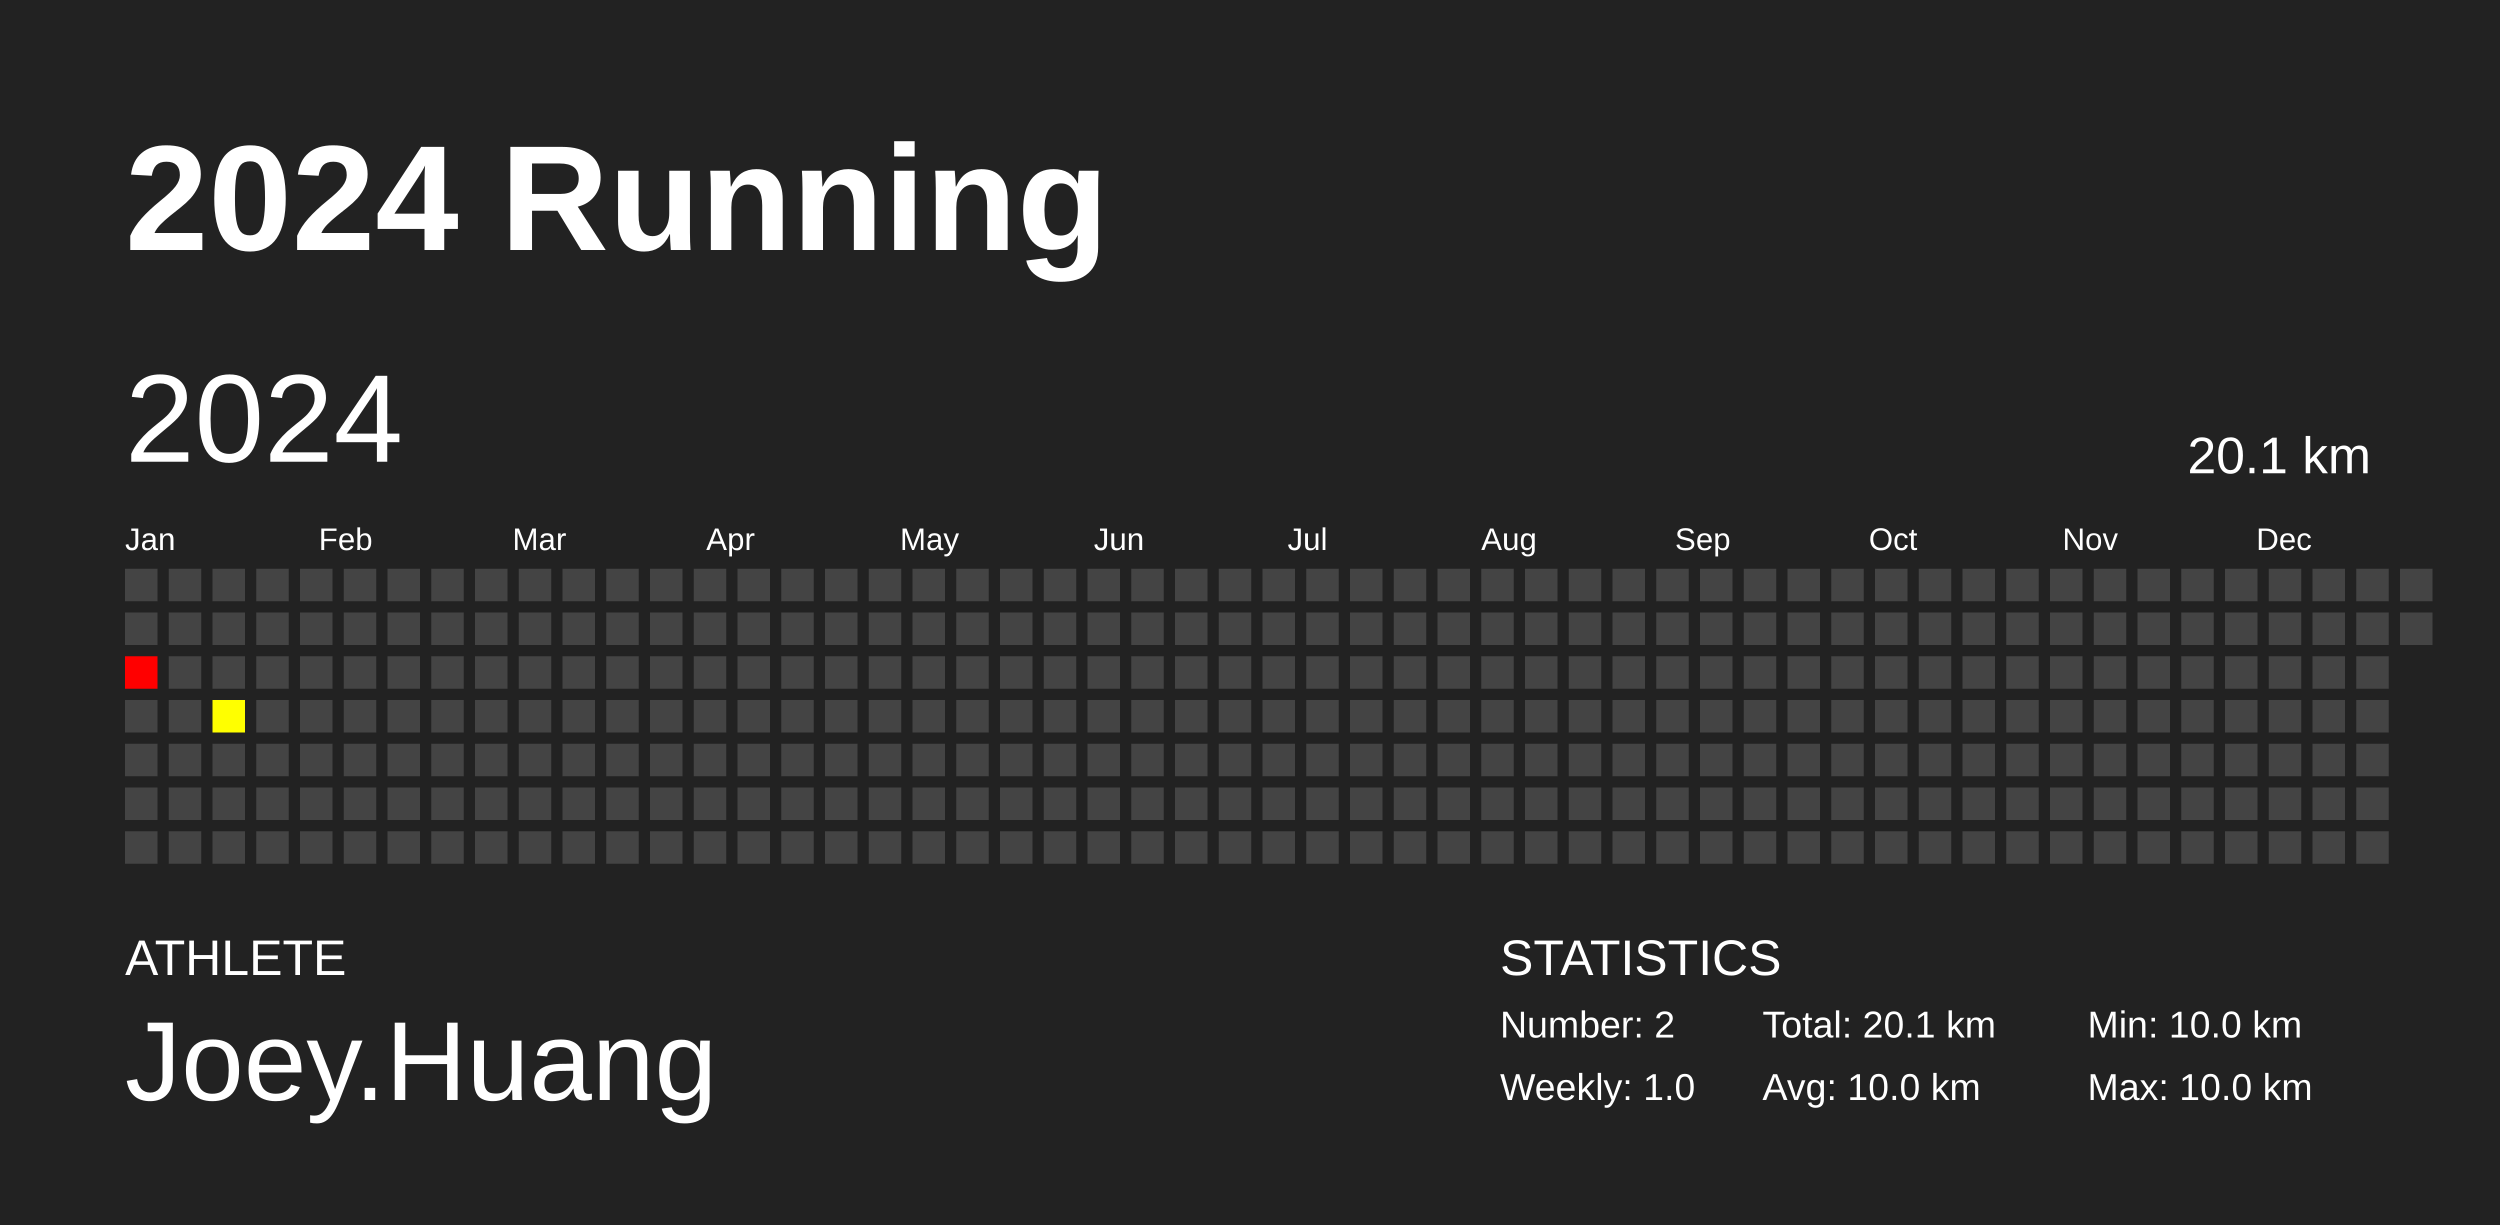
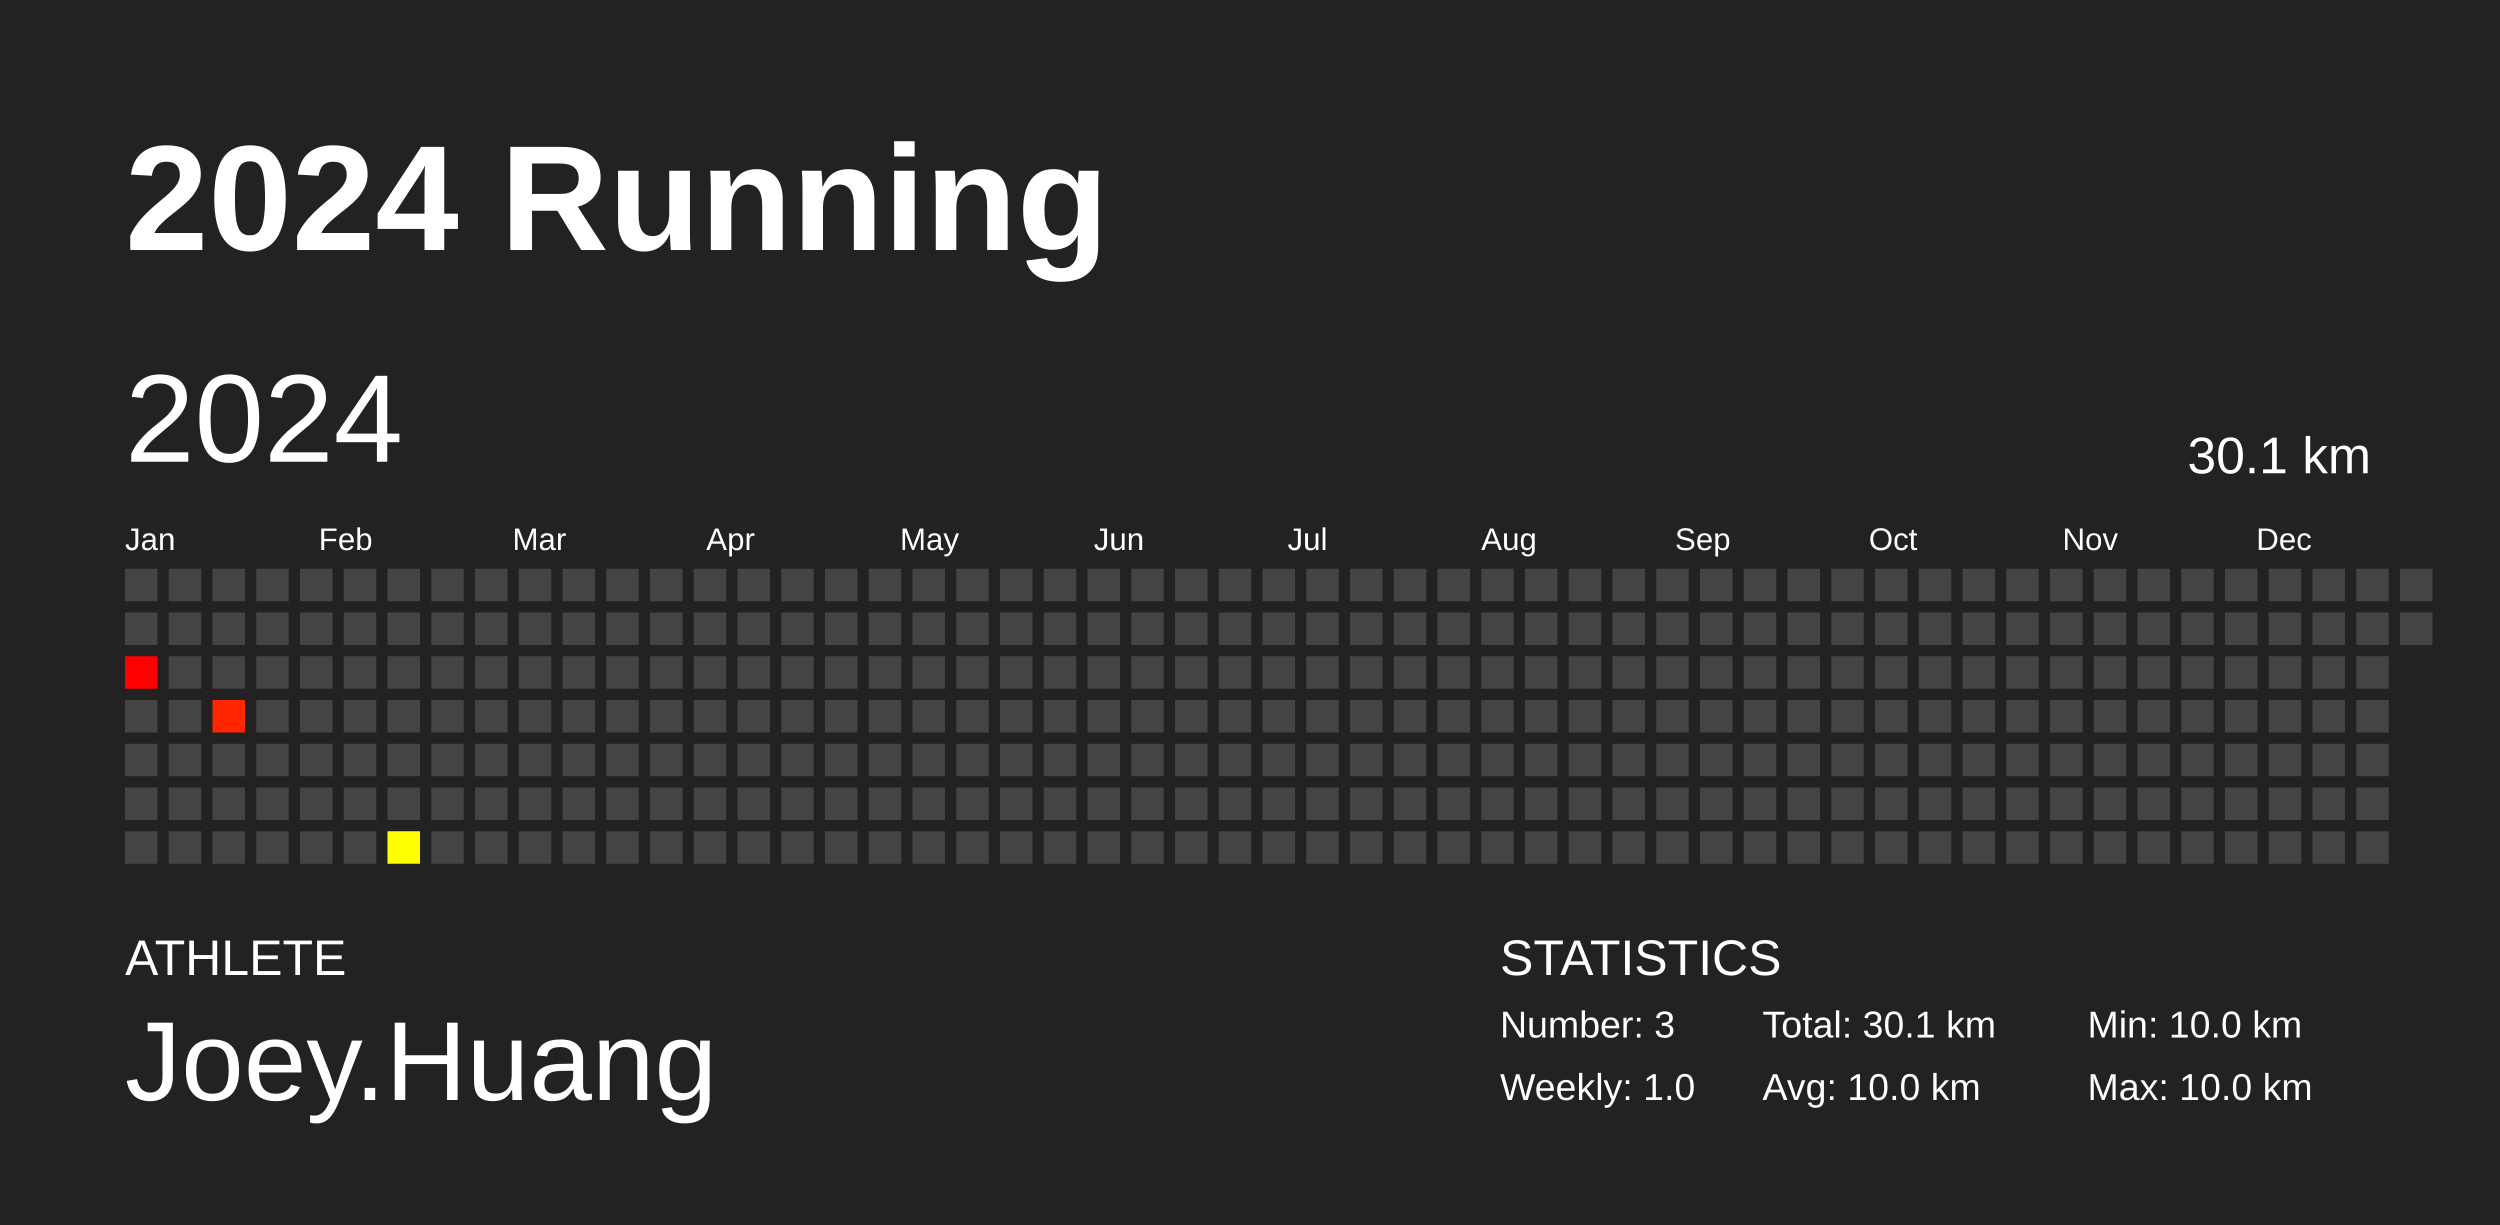
<svg xmlns="http://www.w3.org/2000/svg" baseProfile="full" height="98mm" version="1.1" viewBox="0,0,200,98" width="200mm">
  <defs />
  <rect fill="#222222" height="98" width="200" x="0" y="0" />
  <text fill="#FFFFFF" style="font-size:12px; font-family:Arial; font-weight:bold;" x="10" y="20">2024 Running</text>
  <text fill="#FFFFFF" style="font-size:4px; font-family:Arial" x="10" y="78">ATHLETE</text>
  <text fill="#FFFFFF" style="font-size:9px; font-family:Arial" x="10" y="88">Joey.Huang</text>
  <text fill="#FFFFFF" style="font-size:4px; font-family:Arial" x="120" y="78">STATISTICS</text>
-   <text fill="#FFFFFF" style="font-size:3px; font-family:Arial" x="120" y="83">Number: 2</text>
+   <text fill="#FFFFFF" style="font-size:3px; font-family:Arial" x="120" y="83">Number: 3</text>
  <text fill="#FFFFFF" style="font-size:3px; font-family:Arial" x="120" y="88">Weekly: 1.0</text>
-   <text fill="#FFFFFF" style="font-size:3px; font-family:Arial" x="141" y="83">Total: 20.1 km</text>
+   <text fill="#FFFFFF" style="font-size:3px; font-family:Arial" x="141" y="83">Total: 30.1 km</text>
  <text fill="#FFFFFF" style="font-size:3px; font-family:Arial" x="141" y="88">Avg: 10.0 km</text>
  <text fill="#FFFFFF" style="font-size:3px; font-family:Arial" x="167" y="83">Min: 10.0 km</text>
  <text fill="#FFFFFF" style="font-size:3px; font-family:Arial" x="167" y="88">Max: 10.0 km</text>
  <text dominant-baseline="hanging" fill="#FFFFFF" style="font-size:10.0px; font-family:Arial;" x="10" y="30">2024</text>
-   <text dominant-baseline="hanging" fill="#FFFFFF" style="font-size:4.125px; font-family:Arial;" x="175" y="35">20.1 km</text>
+   <text dominant-baseline="hanging" fill="#FFFFFF" style="font-size:4.125px; font-family:Arial;" x="175" y="35">30.1 km</text>
  <text fill="#FFFFFF" style="font-size:2.5px; font-family:Arial" x="10.0" y="44">Jan</text>
  <text fill="#FFFFFF" style="font-size:2.5px; font-family:Arial" x="25.5" y="44">Feb</text>
  <text fill="#FFFFFF" style="font-size:2.5px; font-family:Arial" x="41.0" y="44">Mar</text>
  <text fill="#FFFFFF" style="font-size:2.5px; font-family:Arial" x="56.5" y="44">Apr</text>
  <text fill="#FFFFFF" style="font-size:2.5px; font-family:Arial" x="72.0" y="44">May</text>
  <text fill="#FFFFFF" style="font-size:2.5px; font-family:Arial" x="87.5" y="44">Jun</text>
  <text fill="#FFFFFF" style="font-size:2.5px; font-family:Arial" x="103.0" y="44">Jul</text>
  <text fill="#FFFFFF" style="font-size:2.5px; font-family:Arial" x="118.5" y="44">Aug</text>
  <text fill="#FFFFFF" style="font-size:2.5px; font-family:Arial" x="134.0" y="44">Sep</text>
  <text fill="#FFFFFF" style="font-size:2.5px; font-family:Arial" x="149.5" y="44">Oct</text>
  <text fill="#FFFFFF" style="font-size:2.5px; font-family:Arial" x="165.0" y="44">Nov</text>
  <text fill="#FFFFFF" style="font-size:2.5px; font-family:Arial" x="180.5" y="44">Dec</text>
  <rect fill="#444444" height="2.6" width="2.6" x="10.0" y="45.5" />
  <rect fill="#444444" height="2.6" width="2.6" x="10.0" y="49.0" />
  <rect fill="#ff0000" height="2.6" width="2.6" x="10.0" y="52.5" />
  <rect fill="#444444" height="2.6" width="2.6" x="10.0" y="56.0" />
  <rect fill="#444444" height="2.6" width="2.6" x="10.0" y="59.5" />
  <rect fill="#444444" height="2.6" width="2.6" x="10.0" y="63.0" />
  <rect fill="#444444" height="2.6" width="2.6" x="10.0" y="66.5" />
  <rect fill="#444444" height="2.6" width="2.6" x="13.5" y="45.5" />
  <rect fill="#444444" height="2.6" width="2.6" x="13.5" y="49.0" />
  <rect fill="#444444" height="2.6" width="2.6" x="13.5" y="52.5" />
  <rect fill="#444444" height="2.6" width="2.6" x="13.5" y="56.0" />
  <rect fill="#444444" height="2.6" width="2.6" x="13.5" y="59.5" />
  <rect fill="#444444" height="2.6" width="2.6" x="13.5" y="63.0" />
  <rect fill="#444444" height="2.6" width="2.6" x="13.5" y="66.5" />
  <rect fill="#444444" height="2.6" width="2.6" x="17.0" y="45.5" />
  <rect fill="#444444" height="2.6" width="2.6" x="17.0" y="49.0" />
  <rect fill="#444444" height="2.6" width="2.6" x="17.0" y="52.5" />
-   <rect fill="#ffff00" height="2.6" width="2.6" x="17.0" y="56.0" />
+   <rect fill="#ff2600" height="2.6" width="2.6" x="17.0" y="56.0" />
  <rect fill="#444444" height="2.6" width="2.6" x="17.0" y="59.5" />
  <rect fill="#444444" height="2.6" width="2.6" x="17.0" y="63.0" />
  <rect fill="#444444" height="2.6" width="2.6" x="17.0" y="66.5" />
  <rect fill="#444444" height="2.6" width="2.6" x="20.5" y="45.5" />
  <rect fill="#444444" height="2.6" width="2.6" x="20.5" y="49.0" />
  <rect fill="#444444" height="2.6" width="2.6" x="20.5" y="52.5" />
  <rect fill="#444444" height="2.6" width="2.6" x="20.5" y="56.0" />
  <rect fill="#444444" height="2.6" width="2.6" x="20.5" y="59.5" />
  <rect fill="#444444" height="2.6" width="2.6" x="20.5" y="63.0" />
  <rect fill="#444444" height="2.6" width="2.6" x="20.5" y="66.5" />
  <rect fill="#444444" height="2.6" width="2.6" x="24.0" y="45.5" />
  <rect fill="#444444" height="2.6" width="2.6" x="24.0" y="49.0" />
  <rect fill="#444444" height="2.6" width="2.6" x="24.0" y="52.5" />
  <rect fill="#444444" height="2.6" width="2.6" x="24.0" y="56.0" />
  <rect fill="#444444" height="2.6" width="2.6" x="24.0" y="59.5" />
  <rect fill="#444444" height="2.6" width="2.6" x="24.0" y="63.0" />
  <rect fill="#444444" height="2.6" width="2.6" x="24.0" y="66.5" />
  <rect fill="#444444" height="2.6" width="2.6" x="27.5" y="45.5" />
  <rect fill="#444444" height="2.6" width="2.6" x="27.5" y="49.0" />
  <rect fill="#444444" height="2.6" width="2.6" x="27.5" y="52.5" />
  <rect fill="#444444" height="2.6" width="2.6" x="27.5" y="56.0" />
  <rect fill="#444444" height="2.6" width="2.6" x="27.5" y="59.5" />
  <rect fill="#444444" height="2.6" width="2.6" x="27.5" y="63.0" />
  <rect fill="#444444" height="2.6" width="2.6" x="27.5" y="66.5" />
  <rect fill="#444444" height="2.6" width="2.6" x="31.0" y="45.5" />
  <rect fill="#444444" height="2.6" width="2.6" x="31.0" y="49.0" />
  <rect fill="#444444" height="2.6" width="2.6" x="31.0" y="52.5" />
  <rect fill="#444444" height="2.6" width="2.6" x="31.0" y="56.0" />
  <rect fill="#444444" height="2.6" width="2.6" x="31.0" y="59.5" />
  <rect fill="#444444" height="2.6" width="2.6" x="31.0" y="63.0" />
-   <rect fill="#444444" height="2.6" width="2.6" x="31.0" y="66.5" />
+   <rect fill="#ffff00" height="2.6" width="2.6" x="31.0" y="66.5" />
  <rect fill="#444444" height="2.6" width="2.6" x="34.5" y="45.5" />
  <rect fill="#444444" height="2.6" width="2.6" x="34.5" y="49.0" />
  <rect fill="#444444" height="2.6" width="2.6" x="34.5" y="52.5" />
  <rect fill="#444444" height="2.6" width="2.6" x="34.5" y="56.0" />
  <rect fill="#444444" height="2.6" width="2.6" x="34.5" y="59.5" />
  <rect fill="#444444" height="2.6" width="2.6" x="34.5" y="63.0" />
  <rect fill="#444444" height="2.6" width="2.6" x="34.5" y="66.5" />
  <rect fill="#444444" height="2.6" width="2.6" x="38.0" y="45.5" />
  <rect fill="#444444" height="2.6" width="2.6" x="38.0" y="49.0" />
  <rect fill="#444444" height="2.6" width="2.6" x="38.0" y="52.5" />
  <rect fill="#444444" height="2.6" width="2.6" x="38.0" y="56.0" />
  <rect fill="#444444" height="2.6" width="2.6" x="38.0" y="59.5" />
  <rect fill="#444444" height="2.6" width="2.6" x="38.0" y="63.0" />
  <rect fill="#444444" height="2.6" width="2.6" x="38.0" y="66.5" />
  <rect fill="#444444" height="2.6" width="2.6" x="41.5" y="45.5" />
  <rect fill="#444444" height="2.6" width="2.6" x="41.5" y="49.0" />
  <rect fill="#444444" height="2.6" width="2.6" x="41.5" y="52.5" />
  <rect fill="#444444" height="2.6" width="2.6" x="41.5" y="56.0" />
  <rect fill="#444444" height="2.6" width="2.6" x="41.5" y="59.5" />
  <rect fill="#444444" height="2.6" width="2.6" x="41.5" y="63.0" />
  <rect fill="#444444" height="2.6" width="2.6" x="41.5" y="66.5" />
  <rect fill="#444444" height="2.6" width="2.6" x="45.0" y="45.5" />
  <rect fill="#444444" height="2.6" width="2.6" x="45.0" y="49.0" />
  <rect fill="#444444" height="2.6" width="2.6" x="45.0" y="52.5" />
  <rect fill="#444444" height="2.6" width="2.6" x="45.0" y="56.0" />
  <rect fill="#444444" height="2.6" width="2.6" x="45.0" y="59.5" />
  <rect fill="#444444" height="2.6" width="2.6" x="45.0" y="63.0" />
  <rect fill="#444444" height="2.6" width="2.6" x="45.0" y="66.5" />
  <rect fill="#444444" height="2.6" width="2.6" x="48.5" y="45.5" />
  <rect fill="#444444" height="2.6" width="2.6" x="48.5" y="49.0" />
  <rect fill="#444444" height="2.6" width="2.6" x="48.5" y="52.5" />
  <rect fill="#444444" height="2.6" width="2.6" x="48.5" y="56.0" />
  <rect fill="#444444" height="2.6" width="2.6" x="48.5" y="59.5" />
  <rect fill="#444444" height="2.6" width="2.6" x="48.5" y="63.0" />
  <rect fill="#444444" height="2.6" width="2.6" x="48.5" y="66.5" />
  <rect fill="#444444" height="2.6" width="2.6" x="52.0" y="45.5" />
  <rect fill="#444444" height="2.6" width="2.6" x="52.0" y="49.0" />
  <rect fill="#444444" height="2.6" width="2.6" x="52.0" y="52.5" />
  <rect fill="#444444" height="2.6" width="2.6" x="52.0" y="56.0" />
  <rect fill="#444444" height="2.6" width="2.6" x="52.0" y="59.5" />
  <rect fill="#444444" height="2.6" width="2.6" x="52.0" y="63.0" />
  <rect fill="#444444" height="2.6" width="2.6" x="52.0" y="66.5" />
  <rect fill="#444444" height="2.6" width="2.6" x="55.5" y="45.5" />
  <rect fill="#444444" height="2.6" width="2.6" x="55.5" y="49.0" />
  <rect fill="#444444" height="2.6" width="2.6" x="55.5" y="52.5" />
  <rect fill="#444444" height="2.6" width="2.6" x="55.5" y="56.0" />
  <rect fill="#444444" height="2.6" width="2.6" x="55.5" y="59.5" />
  <rect fill="#444444" height="2.6" width="2.6" x="55.5" y="63.0" />
  <rect fill="#444444" height="2.6" width="2.6" x="55.5" y="66.5" />
  <rect fill="#444444" height="2.6" width="2.6" x="59.0" y="45.5" />
  <rect fill="#444444" height="2.6" width="2.6" x="59.0" y="49.0" />
  <rect fill="#444444" height="2.6" width="2.6" x="59.0" y="52.5" />
  <rect fill="#444444" height="2.6" width="2.6" x="59.0" y="56.0" />
  <rect fill="#444444" height="2.6" width="2.6" x="59.0" y="59.5" />
  <rect fill="#444444" height="2.6" width="2.6" x="59.0" y="63.0" />
  <rect fill="#444444" height="2.6" width="2.6" x="59.0" y="66.5" />
  <rect fill="#444444" height="2.6" width="2.6" x="62.5" y="45.5" />
  <rect fill="#444444" height="2.6" width="2.6" x="62.5" y="49.0" />
  <rect fill="#444444" height="2.6" width="2.6" x="62.5" y="52.5" />
  <rect fill="#444444" height="2.6" width="2.6" x="62.5" y="56.0" />
  <rect fill="#444444" height="2.6" width="2.6" x="62.5" y="59.5" />
  <rect fill="#444444" height="2.6" width="2.6" x="62.5" y="63.0" />
  <rect fill="#444444" height="2.6" width="2.6" x="62.5" y="66.5" />
  <rect fill="#444444" height="2.6" width="2.6" x="66.0" y="45.5" />
  <rect fill="#444444" height="2.6" width="2.6" x="66.0" y="49.0" />
  <rect fill="#444444" height="2.6" width="2.6" x="66.0" y="52.5" />
  <rect fill="#444444" height="2.6" width="2.6" x="66.0" y="56.0" />
  <rect fill="#444444" height="2.6" width="2.6" x="66.0" y="59.5" />
  <rect fill="#444444" height="2.6" width="2.6" x="66.0" y="63.0" />
  <rect fill="#444444" height="2.6" width="2.6" x="66.0" y="66.5" />
  <rect fill="#444444" height="2.6" width="2.6" x="69.5" y="45.5" />
  <rect fill="#444444" height="2.6" width="2.6" x="69.5" y="49.0" />
  <rect fill="#444444" height="2.6" width="2.6" x="69.5" y="52.5" />
  <rect fill="#444444" height="2.6" width="2.6" x="69.5" y="56.0" />
  <rect fill="#444444" height="2.6" width="2.6" x="69.5" y="59.5" />
  <rect fill="#444444" height="2.6" width="2.6" x="69.5" y="63.0" />
  <rect fill="#444444" height="2.6" width="2.6" x="69.5" y="66.5" />
  <rect fill="#444444" height="2.6" width="2.6" x="73.0" y="45.5" />
  <rect fill="#444444" height="2.6" width="2.6" x="73.0" y="49.0" />
  <rect fill="#444444" height="2.6" width="2.6" x="73.0" y="52.5" />
  <rect fill="#444444" height="2.6" width="2.6" x="73.0" y="56.0" />
  <rect fill="#444444" height="2.6" width="2.6" x="73.0" y="59.5" />
  <rect fill="#444444" height="2.6" width="2.6" x="73.0" y="63.0" />
  <rect fill="#444444" height="2.6" width="2.6" x="73.0" y="66.5" />
  <rect fill="#444444" height="2.6" width="2.6" x="76.5" y="45.5" />
  <rect fill="#444444" height="2.6" width="2.6" x="76.5" y="49.0" />
  <rect fill="#444444" height="2.6" width="2.6" x="76.5" y="52.5" />
  <rect fill="#444444" height="2.6" width="2.6" x="76.5" y="56.0" />
  <rect fill="#444444" height="2.6" width="2.6" x="76.5" y="59.5" />
  <rect fill="#444444" height="2.6" width="2.6" x="76.5" y="63.0" />
  <rect fill="#444444" height="2.6" width="2.6" x="76.5" y="66.5" />
  <rect fill="#444444" height="2.6" width="2.6" x="80.0" y="45.5" />
  <rect fill="#444444" height="2.6" width="2.6" x="80.0" y="49.0" />
  <rect fill="#444444" height="2.6" width="2.6" x="80.0" y="52.5" />
  <rect fill="#444444" height="2.6" width="2.6" x="80.0" y="56.0" />
  <rect fill="#444444" height="2.6" width="2.6" x="80.0" y="59.5" />
  <rect fill="#444444" height="2.6" width="2.6" x="80.0" y="63.0" />
  <rect fill="#444444" height="2.6" width="2.6" x="80.0" y="66.5" />
  <rect fill="#444444" height="2.6" width="2.6" x="83.5" y="45.5" />
  <rect fill="#444444" height="2.6" width="2.6" x="83.5" y="49.0" />
  <rect fill="#444444" height="2.6" width="2.6" x="83.5" y="52.5" />
  <rect fill="#444444" height="2.6" width="2.6" x="83.5" y="56.0" />
  <rect fill="#444444" height="2.6" width="2.6" x="83.5" y="59.5" />
  <rect fill="#444444" height="2.6" width="2.6" x="83.5" y="63.0" />
  <rect fill="#444444" height="2.6" width="2.6" x="83.5" y="66.5" />
  <rect fill="#444444" height="2.6" width="2.6" x="87.0" y="45.5" />
  <rect fill="#444444" height="2.6" width="2.6" x="87.0" y="49.0" />
  <rect fill="#444444" height="2.6" width="2.6" x="87.0" y="52.5" />
  <rect fill="#444444" height="2.6" width="2.6" x="87.0" y="56.0" />
  <rect fill="#444444" height="2.6" width="2.6" x="87.0" y="59.5" />
  <rect fill="#444444" height="2.6" width="2.6" x="87.0" y="63.0" />
  <rect fill="#444444" height="2.6" width="2.6" x="87.0" y="66.5" />
  <rect fill="#444444" height="2.6" width="2.6" x="90.5" y="45.5" />
  <rect fill="#444444" height="2.6" width="2.6" x="90.5" y="49.0" />
  <rect fill="#444444" height="2.6" width="2.6" x="90.5" y="52.5" />
  <rect fill="#444444" height="2.6" width="2.6" x="90.5" y="56.0" />
  <rect fill="#444444" height="2.6" width="2.6" x="90.5" y="59.5" />
  <rect fill="#444444" height="2.6" width="2.6" x="90.5" y="63.0" />
  <rect fill="#444444" height="2.6" width="2.6" x="90.5" y="66.5" />
  <rect fill="#444444" height="2.6" width="2.6" x="94.0" y="45.5" />
  <rect fill="#444444" height="2.6" width="2.6" x="94.0" y="49.0" />
  <rect fill="#444444" height="2.6" width="2.6" x="94.0" y="52.5" />
  <rect fill="#444444" height="2.6" width="2.6" x="94.0" y="56.0" />
  <rect fill="#444444" height="2.6" width="2.6" x="94.0" y="59.5" />
  <rect fill="#444444" height="2.6" width="2.6" x="94.0" y="63.0" />
  <rect fill="#444444" height="2.6" width="2.6" x="94.0" y="66.5" />
  <rect fill="#444444" height="2.6" width="2.6" x="97.5" y="45.5" />
  <rect fill="#444444" height="2.6" width="2.6" x="97.5" y="49.0" />
  <rect fill="#444444" height="2.6" width="2.6" x="97.5" y="52.5" />
  <rect fill="#444444" height="2.6" width="2.6" x="97.5" y="56.0" />
  <rect fill="#444444" height="2.6" width="2.6" x="97.5" y="59.5" />
  <rect fill="#444444" height="2.6" width="2.6" x="97.5" y="63.0" />
  <rect fill="#444444" height="2.6" width="2.6" x="97.5" y="66.5" />
  <rect fill="#444444" height="2.6" width="2.6" x="101.0" y="45.5" />
  <rect fill="#444444" height="2.6" width="2.6" x="101.0" y="49.0" />
  <rect fill="#444444" height="2.6" width="2.6" x="101.0" y="52.5" />
  <rect fill="#444444" height="2.6" width="2.6" x="101.0" y="56.0" />
  <rect fill="#444444" height="2.6" width="2.6" x="101.0" y="59.5" />
  <rect fill="#444444" height="2.6" width="2.6" x="101.0" y="63.0" />
  <rect fill="#444444" height="2.6" width="2.6" x="101.0" y="66.5" />
  <rect fill="#444444" height="2.6" width="2.6" x="104.5" y="45.5" />
  <rect fill="#444444" height="2.6" width="2.6" x="104.5" y="49.0" />
  <rect fill="#444444" height="2.6" width="2.6" x="104.5" y="52.5" />
  <rect fill="#444444" height="2.6" width="2.6" x="104.5" y="56.0" />
  <rect fill="#444444" height="2.6" width="2.6" x="104.5" y="59.5" />
  <rect fill="#444444" height="2.6" width="2.6" x="104.5" y="63.0" />
  <rect fill="#444444" height="2.6" width="2.6" x="104.5" y="66.5" />
  <rect fill="#444444" height="2.6" width="2.6" x="108.0" y="45.5" />
  <rect fill="#444444" height="2.6" width="2.6" x="108.0" y="49.0" />
  <rect fill="#444444" height="2.6" width="2.6" x="108.0" y="52.5" />
  <rect fill="#444444" height="2.6" width="2.6" x="108.0" y="56.0" />
  <rect fill="#444444" height="2.6" width="2.6" x="108.0" y="59.5" />
  <rect fill="#444444" height="2.6" width="2.6" x="108.0" y="63.0" />
  <rect fill="#444444" height="2.6" width="2.6" x="108.0" y="66.5" />
  <rect fill="#444444" height="2.6" width="2.6" x="111.5" y="45.5" />
  <rect fill="#444444" height="2.6" width="2.6" x="111.5" y="49.0" />
  <rect fill="#444444" height="2.6" width="2.6" x="111.5" y="52.5" />
  <rect fill="#444444" height="2.6" width="2.6" x="111.5" y="56.0" />
  <rect fill="#444444" height="2.6" width="2.6" x="111.5" y="59.5" />
  <rect fill="#444444" height="2.6" width="2.6" x="111.5" y="63.0" />
  <rect fill="#444444" height="2.6" width="2.6" x="111.5" y="66.5" />
  <rect fill="#444444" height="2.6" width="2.6" x="115.0" y="45.5" />
  <rect fill="#444444" height="2.6" width="2.6" x="115.0" y="49.0" />
  <rect fill="#444444" height="2.6" width="2.6" x="115.0" y="52.5" />
  <rect fill="#444444" height="2.6" width="2.6" x="115.0" y="56.0" />
  <rect fill="#444444" height="2.6" width="2.6" x="115.0" y="59.5" />
  <rect fill="#444444" height="2.6" width="2.6" x="115.0" y="63.0" />
  <rect fill="#444444" height="2.6" width="2.6" x="115.0" y="66.5" />
  <rect fill="#444444" height="2.6" width="2.6" x="118.5" y="45.5" />
  <rect fill="#444444" height="2.6" width="2.6" x="118.5" y="49.0" />
  <rect fill="#444444" height="2.6" width="2.6" x="118.5" y="52.5" />
  <rect fill="#444444" height="2.6" width="2.6" x="118.5" y="56.0" />
  <rect fill="#444444" height="2.6" width="2.6" x="118.5" y="59.5" />
  <rect fill="#444444" height="2.6" width="2.6" x="118.5" y="63.0" />
  <rect fill="#444444" height="2.6" width="2.6" x="118.5" y="66.5" />
  <rect fill="#444444" height="2.6" width="2.6" x="122.0" y="45.5" />
  <rect fill="#444444" height="2.6" width="2.6" x="122.0" y="49.0" />
  <rect fill="#444444" height="2.6" width="2.6" x="122.0" y="52.5" />
  <rect fill="#444444" height="2.6" width="2.6" x="122.0" y="56.0" />
  <rect fill="#444444" height="2.6" width="2.6" x="122.0" y="59.5" />
  <rect fill="#444444" height="2.6" width="2.6" x="122.0" y="63.0" />
  <rect fill="#444444" height="2.6" width="2.6" x="122.0" y="66.5" />
  <rect fill="#444444" height="2.6" width="2.6" x="125.5" y="45.5" />
  <rect fill="#444444" height="2.6" width="2.6" x="125.5" y="49.0" />
  <rect fill="#444444" height="2.6" width="2.6" x="125.5" y="52.5" />
  <rect fill="#444444" height="2.6" width="2.6" x="125.5" y="56.0" />
  <rect fill="#444444" height="2.6" width="2.6" x="125.5" y="59.5" />
  <rect fill="#444444" height="2.6" width="2.6" x="125.5" y="63.0" />
  <rect fill="#444444" height="2.6" width="2.6" x="125.5" y="66.5" />
  <rect fill="#444444" height="2.6" width="2.6" x="129.0" y="45.5" />
  <rect fill="#444444" height="2.6" width="2.6" x="129.0" y="49.0" />
  <rect fill="#444444" height="2.6" width="2.6" x="129.0" y="52.5" />
  <rect fill="#444444" height="2.6" width="2.6" x="129.0" y="56.0" />
  <rect fill="#444444" height="2.6" width="2.6" x="129.0" y="59.5" />
  <rect fill="#444444" height="2.6" width="2.6" x="129.0" y="63.0" />
  <rect fill="#444444" height="2.6" width="2.6" x="129.0" y="66.5" />
  <rect fill="#444444" height="2.6" width="2.6" x="132.5" y="45.5" />
  <rect fill="#444444" height="2.6" width="2.6" x="132.5" y="49.0" />
  <rect fill="#444444" height="2.6" width="2.6" x="132.5" y="52.5" />
  <rect fill="#444444" height="2.6" width="2.6" x="132.5" y="56.0" />
  <rect fill="#444444" height="2.6" width="2.6" x="132.5" y="59.5" />
  <rect fill="#444444" height="2.6" width="2.6" x="132.5" y="63.0" />
  <rect fill="#444444" height="2.6" width="2.6" x="132.5" y="66.5" />
  <rect fill="#444444" height="2.6" width="2.6" x="136.0" y="45.5" />
  <rect fill="#444444" height="2.6" width="2.6" x="136.0" y="49.0" />
  <rect fill="#444444" height="2.6" width="2.6" x="136.0" y="52.5" />
  <rect fill="#444444" height="2.6" width="2.6" x="136.0" y="56.0" />
  <rect fill="#444444" height="2.6" width="2.6" x="136.0" y="59.5" />
  <rect fill="#444444" height="2.6" width="2.6" x="136.0" y="63.0" />
  <rect fill="#444444" height="2.6" width="2.6" x="136.0" y="66.5" />
  <rect fill="#444444" height="2.6" width="2.6" x="139.5" y="45.5" />
  <rect fill="#444444" height="2.6" width="2.6" x="139.5" y="49.0" />
  <rect fill="#444444" height="2.6" width="2.6" x="139.5" y="52.5" />
  <rect fill="#444444" height="2.6" width="2.6" x="139.5" y="56.0" />
  <rect fill="#444444" height="2.6" width="2.6" x="139.5" y="59.5" />
  <rect fill="#444444" height="2.6" width="2.6" x="139.5" y="63.0" />
  <rect fill="#444444" height="2.6" width="2.6" x="139.5" y="66.5" />
  <rect fill="#444444" height="2.6" width="2.6" x="143.0" y="45.5" />
  <rect fill="#444444" height="2.6" width="2.6" x="143.0" y="49.0" />
  <rect fill="#444444" height="2.6" width="2.6" x="143.0" y="52.5" />
  <rect fill="#444444" height="2.6" width="2.6" x="143.0" y="56.0" />
  <rect fill="#444444" height="2.6" width="2.6" x="143.0" y="59.5" />
  <rect fill="#444444" height="2.6" width="2.6" x="143.0" y="63.0" />
  <rect fill="#444444" height="2.6" width="2.6" x="143.0" y="66.5" />
  <rect fill="#444444" height="2.6" width="2.6" x="146.5" y="45.5" />
  <rect fill="#444444" height="2.6" width="2.6" x="146.5" y="49.0" />
  <rect fill="#444444" height="2.6" width="2.6" x="146.5" y="52.5" />
  <rect fill="#444444" height="2.6" width="2.6" x="146.5" y="56.0" />
  <rect fill="#444444" height="2.6" width="2.6" x="146.5" y="59.5" />
  <rect fill="#444444" height="2.6" width="2.6" x="146.5" y="63.0" />
  <rect fill="#444444" height="2.6" width="2.6" x="146.5" y="66.5" />
  <rect fill="#444444" height="2.6" width="2.6" x="150.0" y="45.5" />
  <rect fill="#444444" height="2.6" width="2.6" x="150.0" y="49.0" />
  <rect fill="#444444" height="2.6" width="2.6" x="150.0" y="52.5" />
  <rect fill="#444444" height="2.6" width="2.6" x="150.0" y="56.0" />
  <rect fill="#444444" height="2.6" width="2.6" x="150.0" y="59.5" />
  <rect fill="#444444" height="2.6" width="2.6" x="150.0" y="63.0" />
  <rect fill="#444444" height="2.6" width="2.6" x="150.0" y="66.5" />
  <rect fill="#444444" height="2.6" width="2.6" x="153.5" y="45.5" />
  <rect fill="#444444" height="2.6" width="2.6" x="153.5" y="49.0" />
  <rect fill="#444444" height="2.6" width="2.6" x="153.5" y="52.5" />
  <rect fill="#444444" height="2.6" width="2.6" x="153.5" y="56.0" />
  <rect fill="#444444" height="2.6" width="2.6" x="153.5" y="59.5" />
  <rect fill="#444444" height="2.6" width="2.6" x="153.5" y="63.0" />
  <rect fill="#444444" height="2.6" width="2.6" x="153.5" y="66.5" />
  <rect fill="#444444" height="2.6" width="2.6" x="157.0" y="45.5" />
  <rect fill="#444444" height="2.6" width="2.6" x="157.0" y="49.0" />
  <rect fill="#444444" height="2.6" width="2.6" x="157.0" y="52.5" />
  <rect fill="#444444" height="2.6" width="2.6" x="157.0" y="56.0" />
  <rect fill="#444444" height="2.6" width="2.6" x="157.0" y="59.5" />
  <rect fill="#444444" height="2.6" width="2.6" x="157.0" y="63.0" />
  <rect fill="#444444" height="2.6" width="2.6" x="157.0" y="66.5" />
  <rect fill="#444444" height="2.6" width="2.6" x="160.5" y="45.5" />
  <rect fill="#444444" height="2.6" width="2.6" x="160.5" y="49.0" />
  <rect fill="#444444" height="2.6" width="2.6" x="160.5" y="52.5" />
  <rect fill="#444444" height="2.6" width="2.6" x="160.5" y="56.0" />
  <rect fill="#444444" height="2.6" width="2.6" x="160.5" y="59.5" />
  <rect fill="#444444" height="2.6" width="2.6" x="160.5" y="63.0" />
  <rect fill="#444444" height="2.6" width="2.6" x="160.5" y="66.5" />
  <rect fill="#444444" height="2.6" width="2.6" x="164.0" y="45.5" />
  <rect fill="#444444" height="2.6" width="2.6" x="164.0" y="49.0" />
  <rect fill="#444444" height="2.6" width="2.6" x="164.0" y="52.5" />
  <rect fill="#444444" height="2.6" width="2.6" x="164.0" y="56.0" />
  <rect fill="#444444" height="2.6" width="2.6" x="164.0" y="59.5" />
  <rect fill="#444444" height="2.6" width="2.6" x="164.0" y="63.0" />
  <rect fill="#444444" height="2.6" width="2.6" x="164.0" y="66.5" />
  <rect fill="#444444" height="2.6" width="2.6" x="167.5" y="45.5" />
  <rect fill="#444444" height="2.6" width="2.6" x="167.5" y="49.0" />
  <rect fill="#444444" height="2.6" width="2.6" x="167.5" y="52.5" />
  <rect fill="#444444" height="2.6" width="2.6" x="167.5" y="56.0" />
  <rect fill="#444444" height="2.6" width="2.6" x="167.5" y="59.5" />
  <rect fill="#444444" height="2.6" width="2.6" x="167.5" y="63.0" />
  <rect fill="#444444" height="2.6" width="2.6" x="167.5" y="66.5" />
  <rect fill="#444444" height="2.6" width="2.6" x="171.0" y="45.5" />
  <rect fill="#444444" height="2.6" width="2.6" x="171.0" y="49.0" />
  <rect fill="#444444" height="2.6" width="2.6" x="171.0" y="52.5" />
  <rect fill="#444444" height="2.6" width="2.6" x="171.0" y="56.0" />
  <rect fill="#444444" height="2.6" width="2.6" x="171.0" y="59.5" />
  <rect fill="#444444" height="2.6" width="2.6" x="171.0" y="63.0" />
  <rect fill="#444444" height="2.6" width="2.6" x="171.0" y="66.5" />
  <rect fill="#444444" height="2.6" width="2.6" x="174.5" y="45.5" />
  <rect fill="#444444" height="2.6" width="2.6" x="174.5" y="49.0" />
  <rect fill="#444444" height="2.6" width="2.6" x="174.5" y="52.5" />
  <rect fill="#444444" height="2.6" width="2.6" x="174.5" y="56.0" />
  <rect fill="#444444" height="2.6" width="2.6" x="174.5" y="59.5" />
  <rect fill="#444444" height="2.6" width="2.6" x="174.5" y="63.0" />
  <rect fill="#444444" height="2.6" width="2.6" x="174.5" y="66.5" />
  <rect fill="#444444" height="2.6" width="2.6" x="178.0" y="45.5" />
  <rect fill="#444444" height="2.6" width="2.6" x="178.0" y="49.0" />
  <rect fill="#444444" height="2.6" width="2.6" x="178.0" y="52.5" />
  <rect fill="#444444" height="2.6" width="2.6" x="178.0" y="56.0" />
  <rect fill="#444444" height="2.6" width="2.6" x="178.0" y="59.5" />
  <rect fill="#444444" height="2.6" width="2.6" x="178.0" y="63.0" />
  <rect fill="#444444" height="2.6" width="2.6" x="178.0" y="66.5" />
  <rect fill="#444444" height="2.6" width="2.6" x="181.5" y="45.5" />
  <rect fill="#444444" height="2.6" width="2.6" x="181.5" y="49.0" />
  <rect fill="#444444" height="2.6" width="2.6" x="181.5" y="52.5" />
  <rect fill="#444444" height="2.6" width="2.6" x="181.5" y="56.0" />
  <rect fill="#444444" height="2.6" width="2.6" x="181.5" y="59.5" />
  <rect fill="#444444" height="2.6" width="2.6" x="181.5" y="63.0" />
  <rect fill="#444444" height="2.6" width="2.6" x="181.5" y="66.5" />
  <rect fill="#444444" height="2.6" width="2.6" x="185.0" y="45.5" />
  <rect fill="#444444" height="2.6" width="2.6" x="185.0" y="49.0" />
  <rect fill="#444444" height="2.6" width="2.6" x="185.0" y="52.5" />
  <rect fill="#444444" height="2.6" width="2.6" x="185.0" y="56.0" />
  <rect fill="#444444" height="2.6" width="2.6" x="185.0" y="59.5" />
  <rect fill="#444444" height="2.6" width="2.6" x="185.0" y="63.0" />
  <rect fill="#444444" height="2.6" width="2.6" x="185.0" y="66.5" />
  <rect fill="#444444" height="2.6" width="2.6" x="188.5" y="45.5" />
  <rect fill="#444444" height="2.6" width="2.6" x="188.5" y="49.0" />
  <rect fill="#444444" height="2.6" width="2.6" x="188.5" y="52.5" />
  <rect fill="#444444" height="2.6" width="2.6" x="188.5" y="56.0" />
  <rect fill="#444444" height="2.6" width="2.6" x="188.5" y="59.5" />
  <rect fill="#444444" height="2.6" width="2.6" x="188.5" y="63.0" />
  <rect fill="#444444" height="2.6" width="2.6" x="188.5" y="66.5" />
  <rect fill="#444444" height="2.6" width="2.6" x="192.0" y="45.5" />
  <rect fill="#444444" height="2.6" width="2.6" x="192.0" y="49.0" />
</svg>
